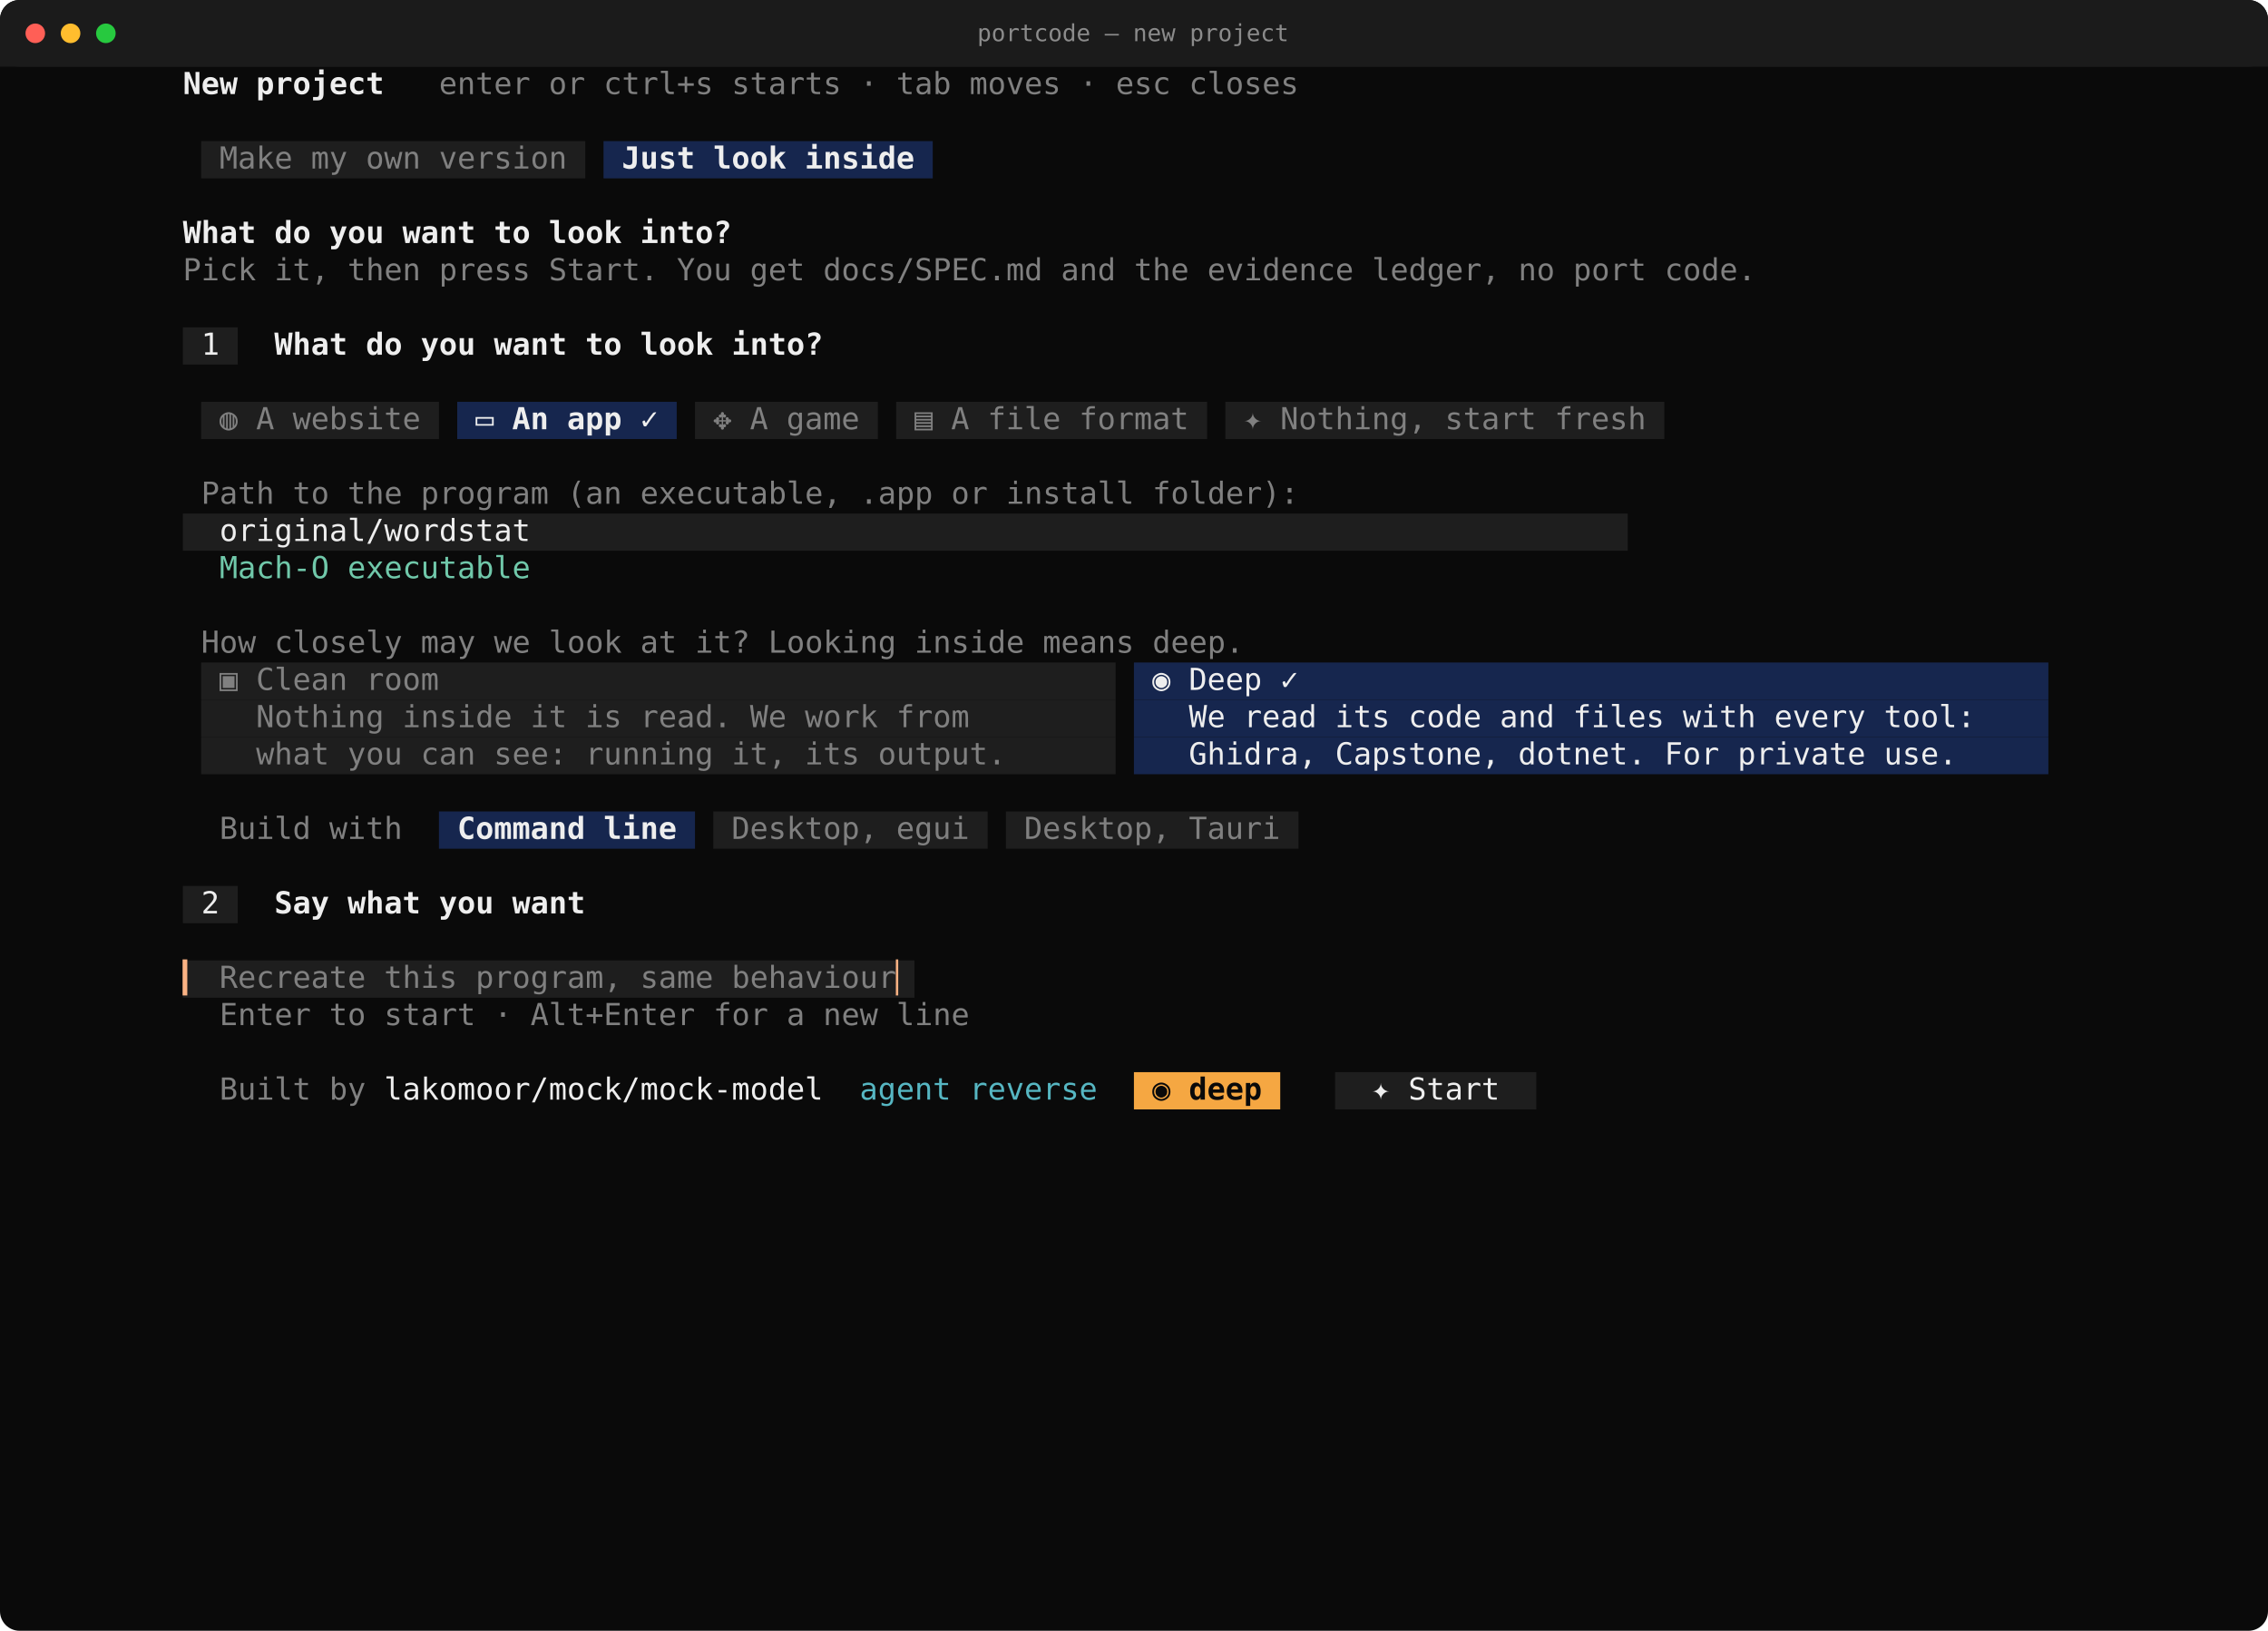
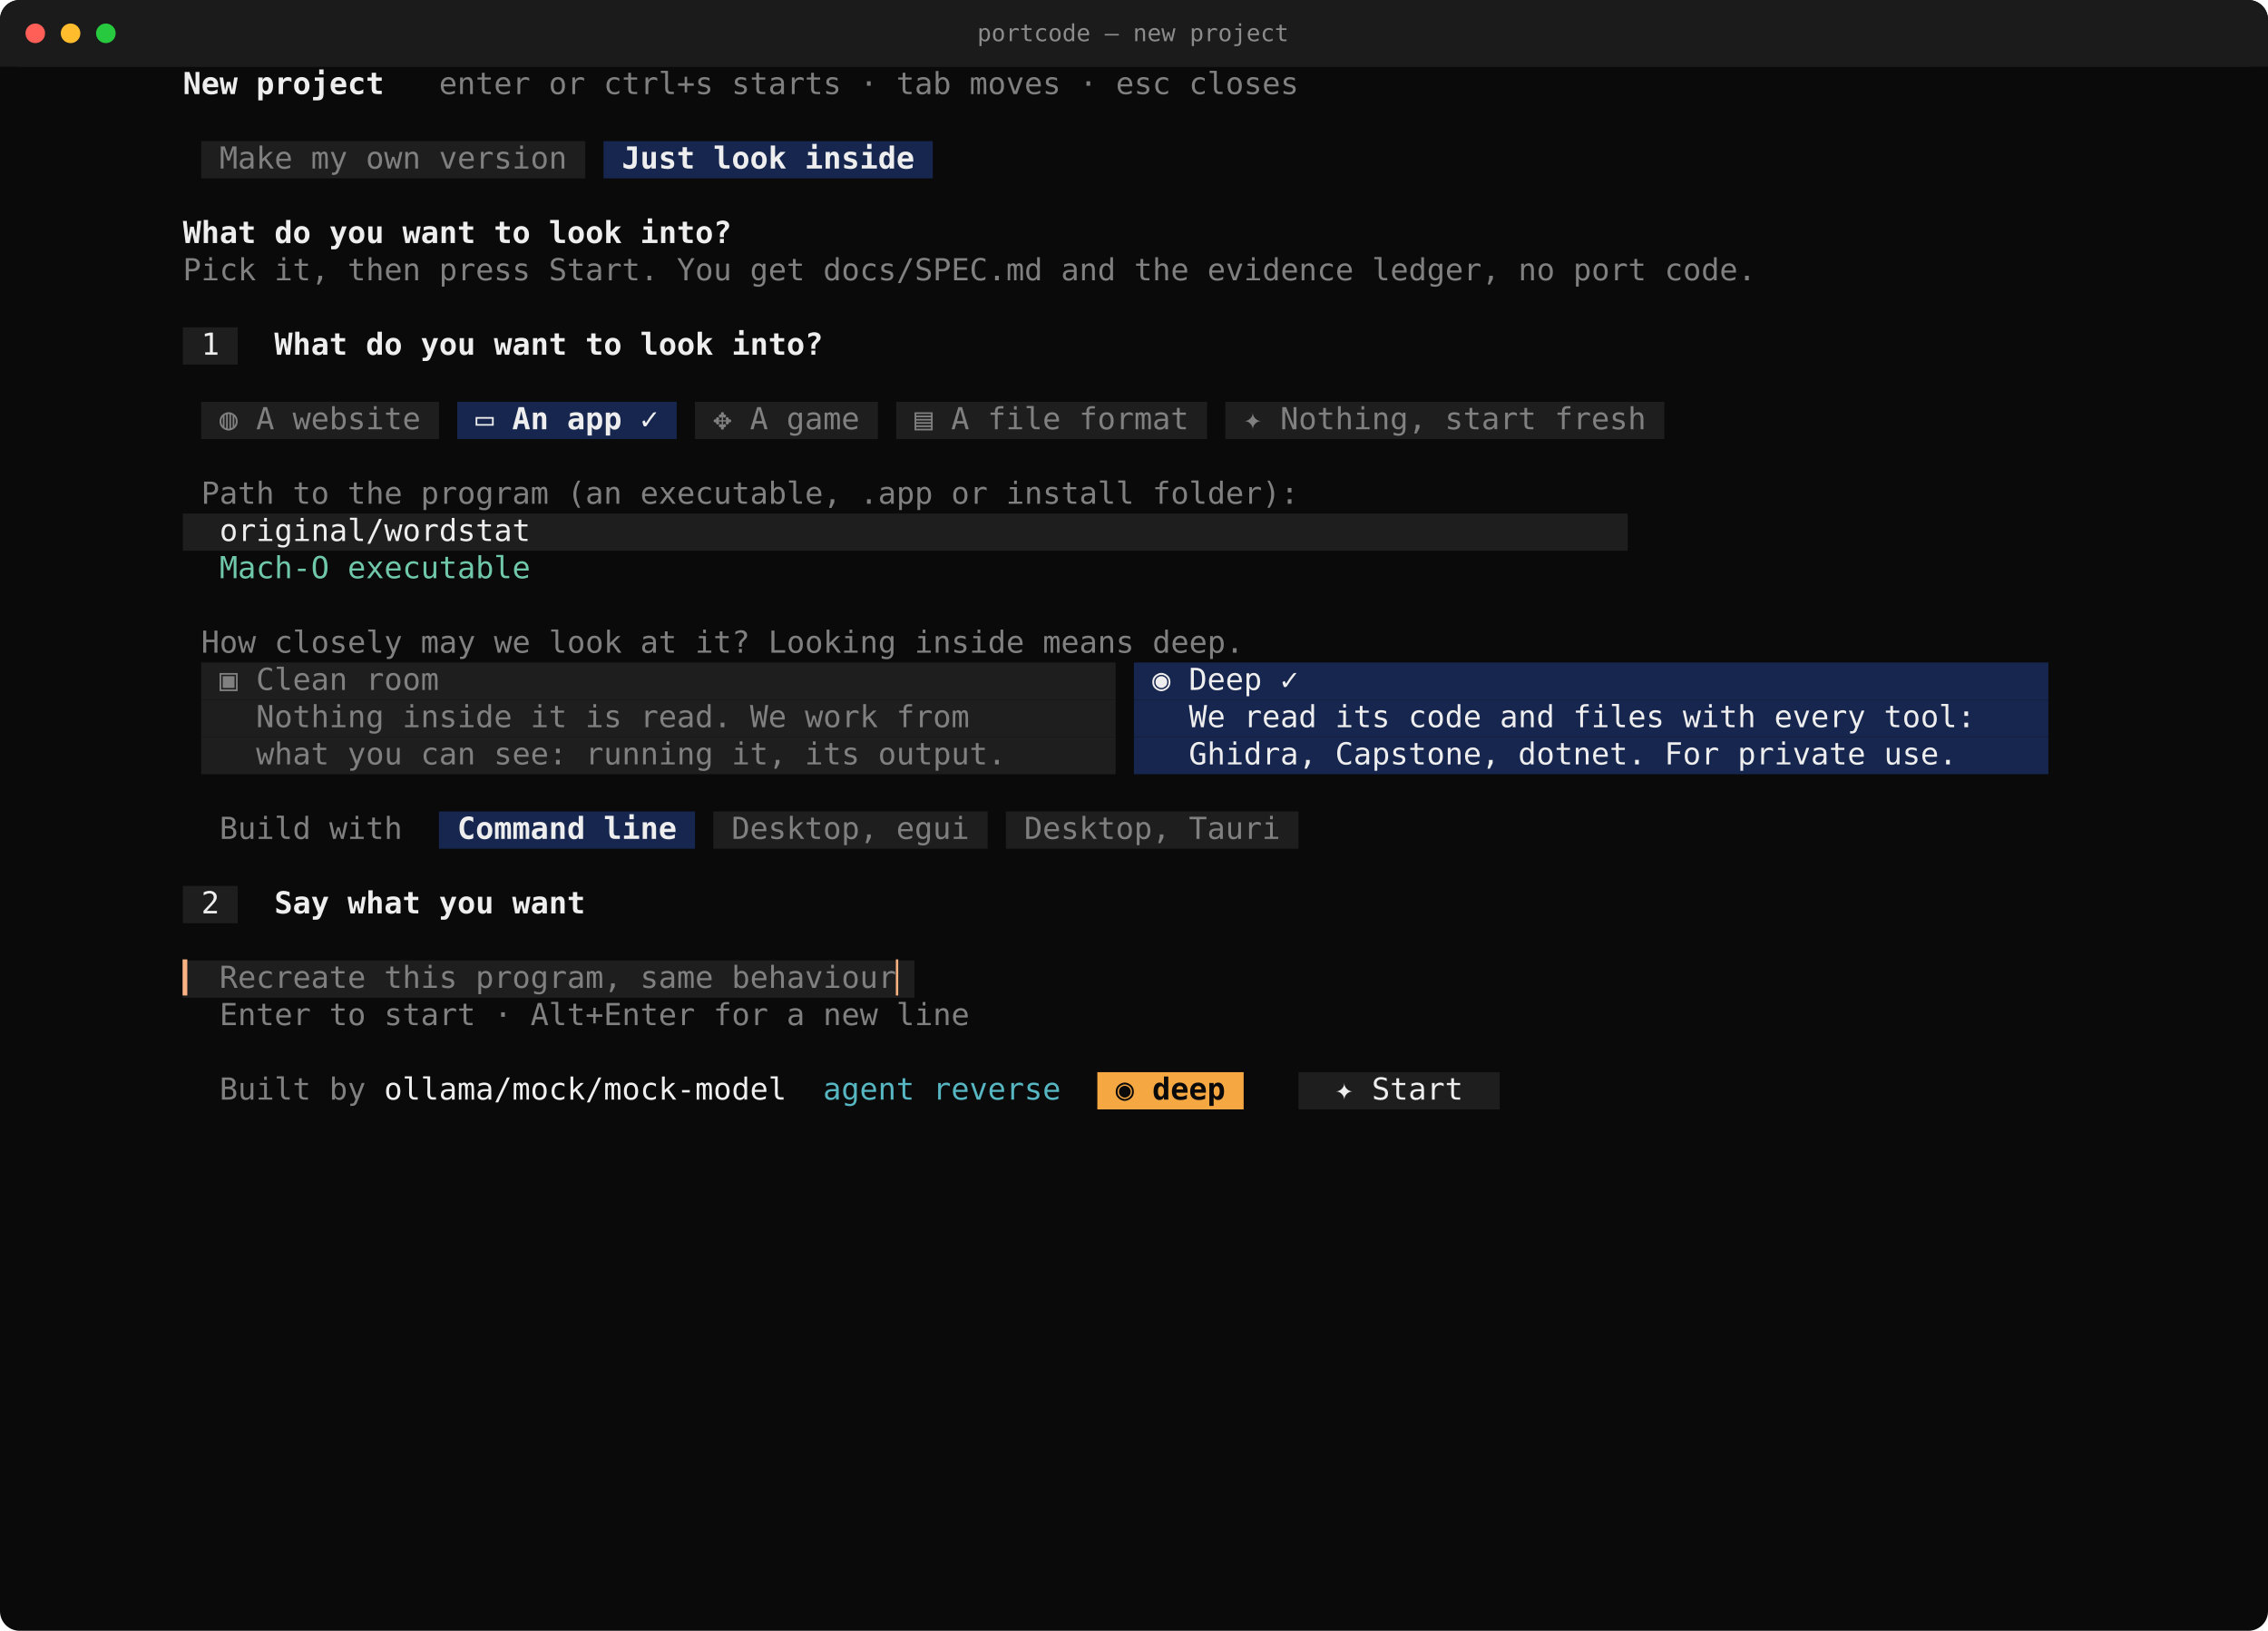
<svg xmlns="http://www.w3.org/2000/svg" width="1157" height="832" viewBox="0 0 1157 832" role="img" aria-label="portcode — new project">
  <rect width="1157" height="832" rx="10" fill="#0a0a0a" />
  <rect width="1157" height="34" rx="10" fill="#1b1b1b" />
  <rect y="24" width="1157" height="10" fill="#1b1b1b" />
  <circle cx="18" cy="17" r="5" fill="#ff5f56" />
  <circle cx="36" cy="17" r="5" fill="#ffbd2e" />
  <circle cx="54" cy="17" r="5" fill="#27c93f" />
  <text x="578" y="21" fill="#8b8b8b" font-family="ui-monospace,Menlo,monospace" font-size="12" text-anchor="middle">portcode — new project</text>
  <rect x="102.63" y="72.00" width="195.93" height="19" fill="#1e1e1e" />
  <rect x="307.89" y="72.00" width="167.94" height="19" fill="#16264e" />
  <rect x="93.30" y="167.00" width="27.99" height="19" fill="#1e1e1e" />
  <rect x="102.63" y="205.00" width="121.29" height="19" fill="#1e1e1e" />
  <rect x="233.25" y="205.00" width="111.96" height="19" fill="#16264e" />
  <rect x="354.54" y="205.00" width="93.30" height="19" fill="#1e1e1e" />
  <rect x="457.17" y="205.00" width="158.61" height="19" fill="#1e1e1e" />
  <rect x="625.11" y="205.00" width="223.92" height="19" fill="#1e1e1e" />
  <rect x="93.30" y="262.00" width="737.07" height="19" fill="#1e1e1e" />
  <rect x="102.63" y="338.00" width="466.50" height="19" fill="#1e1e1e" />
  <rect x="578.46" y="338.00" width="466.50" height="19" fill="#16264e" />
  <rect x="102.63" y="357.00" width="466.50" height="19" fill="#1e1e1e" />
  <rect x="578.46" y="357.00" width="466.50" height="19" fill="#16264e" />
  <rect x="102.63" y="376.00" width="466.50" height="19" fill="#1e1e1e" />
  <rect x="578.46" y="376.00" width="466.50" height="19" fill="#16264e" />
  <rect x="223.92" y="414.00" width="130.62" height="19" fill="#16264e" />
  <rect x="363.87" y="414.00" width="139.95" height="19" fill="#1e1e1e" />
  <rect x="513.15" y="414.00" width="149.28" height="19" fill="#1e1e1e" />
  <rect x="93.30" y="452.00" width="27.99" height="19" fill="#1e1e1e" />
  <rect x="93.30" y="490.00" width="373.20" height="19" fill="#1e1e1e" />
-   <rect x="578.46" y="547.00" width="74.64" height="19" fill="#f5a742" />
-   <rect x="681.09" y="547.00" width="102.63" height="19" fill="#1e1e1e" />
+   <rect x="559.80" y="547.00" width="74.64" height="19" fill="#f5a742" />
+   <rect x="662.43" y="547.00" width="102.63" height="19" fill="#1e1e1e" />
  <g font-family="ui-monospace,SFMono-Regular,Menlo,Consolas,'DejaVu Sans Mono',monospace" font-size="15.5" xml:space="preserve">
    <text x="93.30" y="48.00" fill="#eeeeee" textLength="102.63" lengthAdjust="spacingAndGlyphs" font-weight="700">New project</text>
    <text x="195.93" y="48.00" fill="#808080" textLength="466.50" lengthAdjust="spacingAndGlyphs">   enter or ctrl+s starts · tab moves · esc closes</text>
    <text x="102.63" y="86.00" fill="#808080" textLength="195.93" lengthAdjust="spacingAndGlyphs"> Make my own version </text>
    <text x="307.89" y="86.00" fill="#eeeeee" textLength="167.94" lengthAdjust="spacingAndGlyphs" font-weight="700"> Just look inside </text>
    <text x="93.30" y="124.00" fill="#eeeeee" textLength="279.90" lengthAdjust="spacingAndGlyphs" font-weight="700">What do you want to look into?</text>
    <text x="93.30" y="143.00" fill="#808080" textLength="802.38" lengthAdjust="spacingAndGlyphs">Pick it, then press Start. You get docs/SPEC.md and the evidence ledger, no port code.</text>
    <text x="0.00" y="181.00" fill="#eeeeee" textLength="121.29" lengthAdjust="spacingAndGlyphs">           1 </text>
    <text x="121.29" y="181.00" fill="#eeeeee" textLength="298.56" lengthAdjust="spacingAndGlyphs" font-weight="700">  What do you want to look into?</text>
    <text x="102.63" y="219.00" fill="#808080" textLength="121.29" lengthAdjust="spacingAndGlyphs"> ◍ A website </text>
    <text x="233.25" y="219.00" fill="#eeeeee" textLength="111.96" lengthAdjust="spacingAndGlyphs" font-weight="700"> ▭ An app ✓ </text>
    <text x="354.54" y="219.00" fill="#808080" textLength="93.30" lengthAdjust="spacingAndGlyphs"> ✥ A game </text>
    <text x="457.17" y="219.00" fill="#808080" textLength="158.61" lengthAdjust="spacingAndGlyphs"> ▤ A file format </text>
    <text x="625.11" y="219.00" fill="#808080" textLength="223.92" lengthAdjust="spacingAndGlyphs"> ✦ Nothing, start fresh </text>
    <text x="93.30" y="257.00" fill="#808080" textLength="569.13" lengthAdjust="spacingAndGlyphs"> Path to the program (an executable, .app or install folder):</text>
    <text x="0.00" y="276.00" fill="#eeeeee" textLength="1156.92" lengthAdjust="spacingAndGlyphs">            original/wordstat                                                                                               </text>
    <text x="93.30" y="295.00" fill="#70c8aa" textLength="177.27" lengthAdjust="spacingAndGlyphs">  Mach-O executable</text>
    <text x="93.30" y="333.00" fill="#808080" textLength="541.14" lengthAdjust="spacingAndGlyphs"> How closely may we look at it? Looking inside means deep.</text>
    <text x="102.63" y="352.00" fill="#808080" textLength="466.50" lengthAdjust="spacingAndGlyphs"> ▣ Clean room                                     </text>
    <text x="569.13" y="352.00" fill="#eeeeee" textLength="587.79" lengthAdjust="spacingAndGlyphs">  ◉ Deep ✓                                                     </text>
    <text x="102.63" y="371.00" fill="#808080" textLength="466.50" lengthAdjust="spacingAndGlyphs">   Nothing inside it is read. We work from        </text>
    <text x="569.13" y="371.00" fill="#eeeeee" textLength="587.79" lengthAdjust="spacingAndGlyphs">    We read its code and files with every tool:                </text>
    <text x="102.63" y="390.00" fill="#808080" textLength="466.50" lengthAdjust="spacingAndGlyphs">   what you can see: running it, its output.      </text>
    <text x="569.13" y="390.00" fill="#eeeeee" textLength="587.79" lengthAdjust="spacingAndGlyphs">    Ghidra, Capstone, dotnet. For private use.                 </text>
    <text x="102.63" y="428.00" fill="#808080" textLength="121.29" lengthAdjust="spacingAndGlyphs"> Build with  </text>
    <text x="223.92" y="428.00" fill="#eeeeee" textLength="130.62" lengthAdjust="spacingAndGlyphs" font-weight="700"> Command line </text>
    <text x="363.87" y="428.00" fill="#808080" textLength="139.95" lengthAdjust="spacingAndGlyphs"> Desktop, egui </text>
    <text x="513.15" y="428.00" fill="#808080" textLength="149.28" lengthAdjust="spacingAndGlyphs"> Desktop, Tauri </text>
    <text x="0.00" y="466.00" fill="#eeeeee" textLength="121.29" lengthAdjust="spacingAndGlyphs">           2 </text>
    <text x="121.29" y="466.00" fill="#eeeeee" textLength="177.27" lengthAdjust="spacingAndGlyphs" font-weight="700">  Say what you want</text>
    <text x="93.30" y="504.00" fill="#fab283" textLength="9.33" lengthAdjust="spacingAndGlyphs">▎</text>
    <text x="102.63" y="504.00" fill="#808080" textLength="354.54" lengthAdjust="spacingAndGlyphs"> Recreate this program, same behaviour</text>
    <text x="457.17" y="504.00" fill="#fab283" textLength="9.33" lengthAdjust="spacingAndGlyphs">▏</text>
    <text x="93.30" y="523.00" fill="#808080" textLength="401.19" lengthAdjust="spacingAndGlyphs">  Enter to start · Alt+Enter for a new line</text>
    <text x="102.63" y="561.00" fill="#808080" textLength="93.30" lengthAdjust="spacingAndGlyphs"> Built by </text>
-     <text x="195.93" y="561.00" fill="#eeeeee" textLength="223.92" lengthAdjust="spacingAndGlyphs">lakomoor/mock/mock-model</text>
-     <text x="419.85" y="561.00" fill="#56b6c2" textLength="158.61" lengthAdjust="spacingAndGlyphs">  agent reverse  </text>
-     <text x="578.46" y="561.00" fill="#0a0a0a" textLength="74.64" lengthAdjust="spacingAndGlyphs" font-weight="700"> ◉ deep </text>
-     <text x="653.10" y="561.00" fill="#eeeeee" textLength="503.82" lengthAdjust="spacingAndGlyphs">     ✦ Start                                          </text>
+     <text x="195.93" y="561.00" fill="#eeeeee" textLength="205.26" lengthAdjust="spacingAndGlyphs">ollama/mock/mock-model</text>
+     <text x="401.19" y="561.00" fill="#56b6c2" textLength="158.61" lengthAdjust="spacingAndGlyphs">  agent reverse  </text>
+     <text x="559.80" y="561.00" fill="#0a0a0a" textLength="74.64" lengthAdjust="spacingAndGlyphs" font-weight="700"> ◉ deep </text>
+     <text x="634.44" y="561.00" fill="#eeeeee" textLength="522.48" lengthAdjust="spacingAndGlyphs">     ✦ Start                                            </text>
  </g>
</svg>
